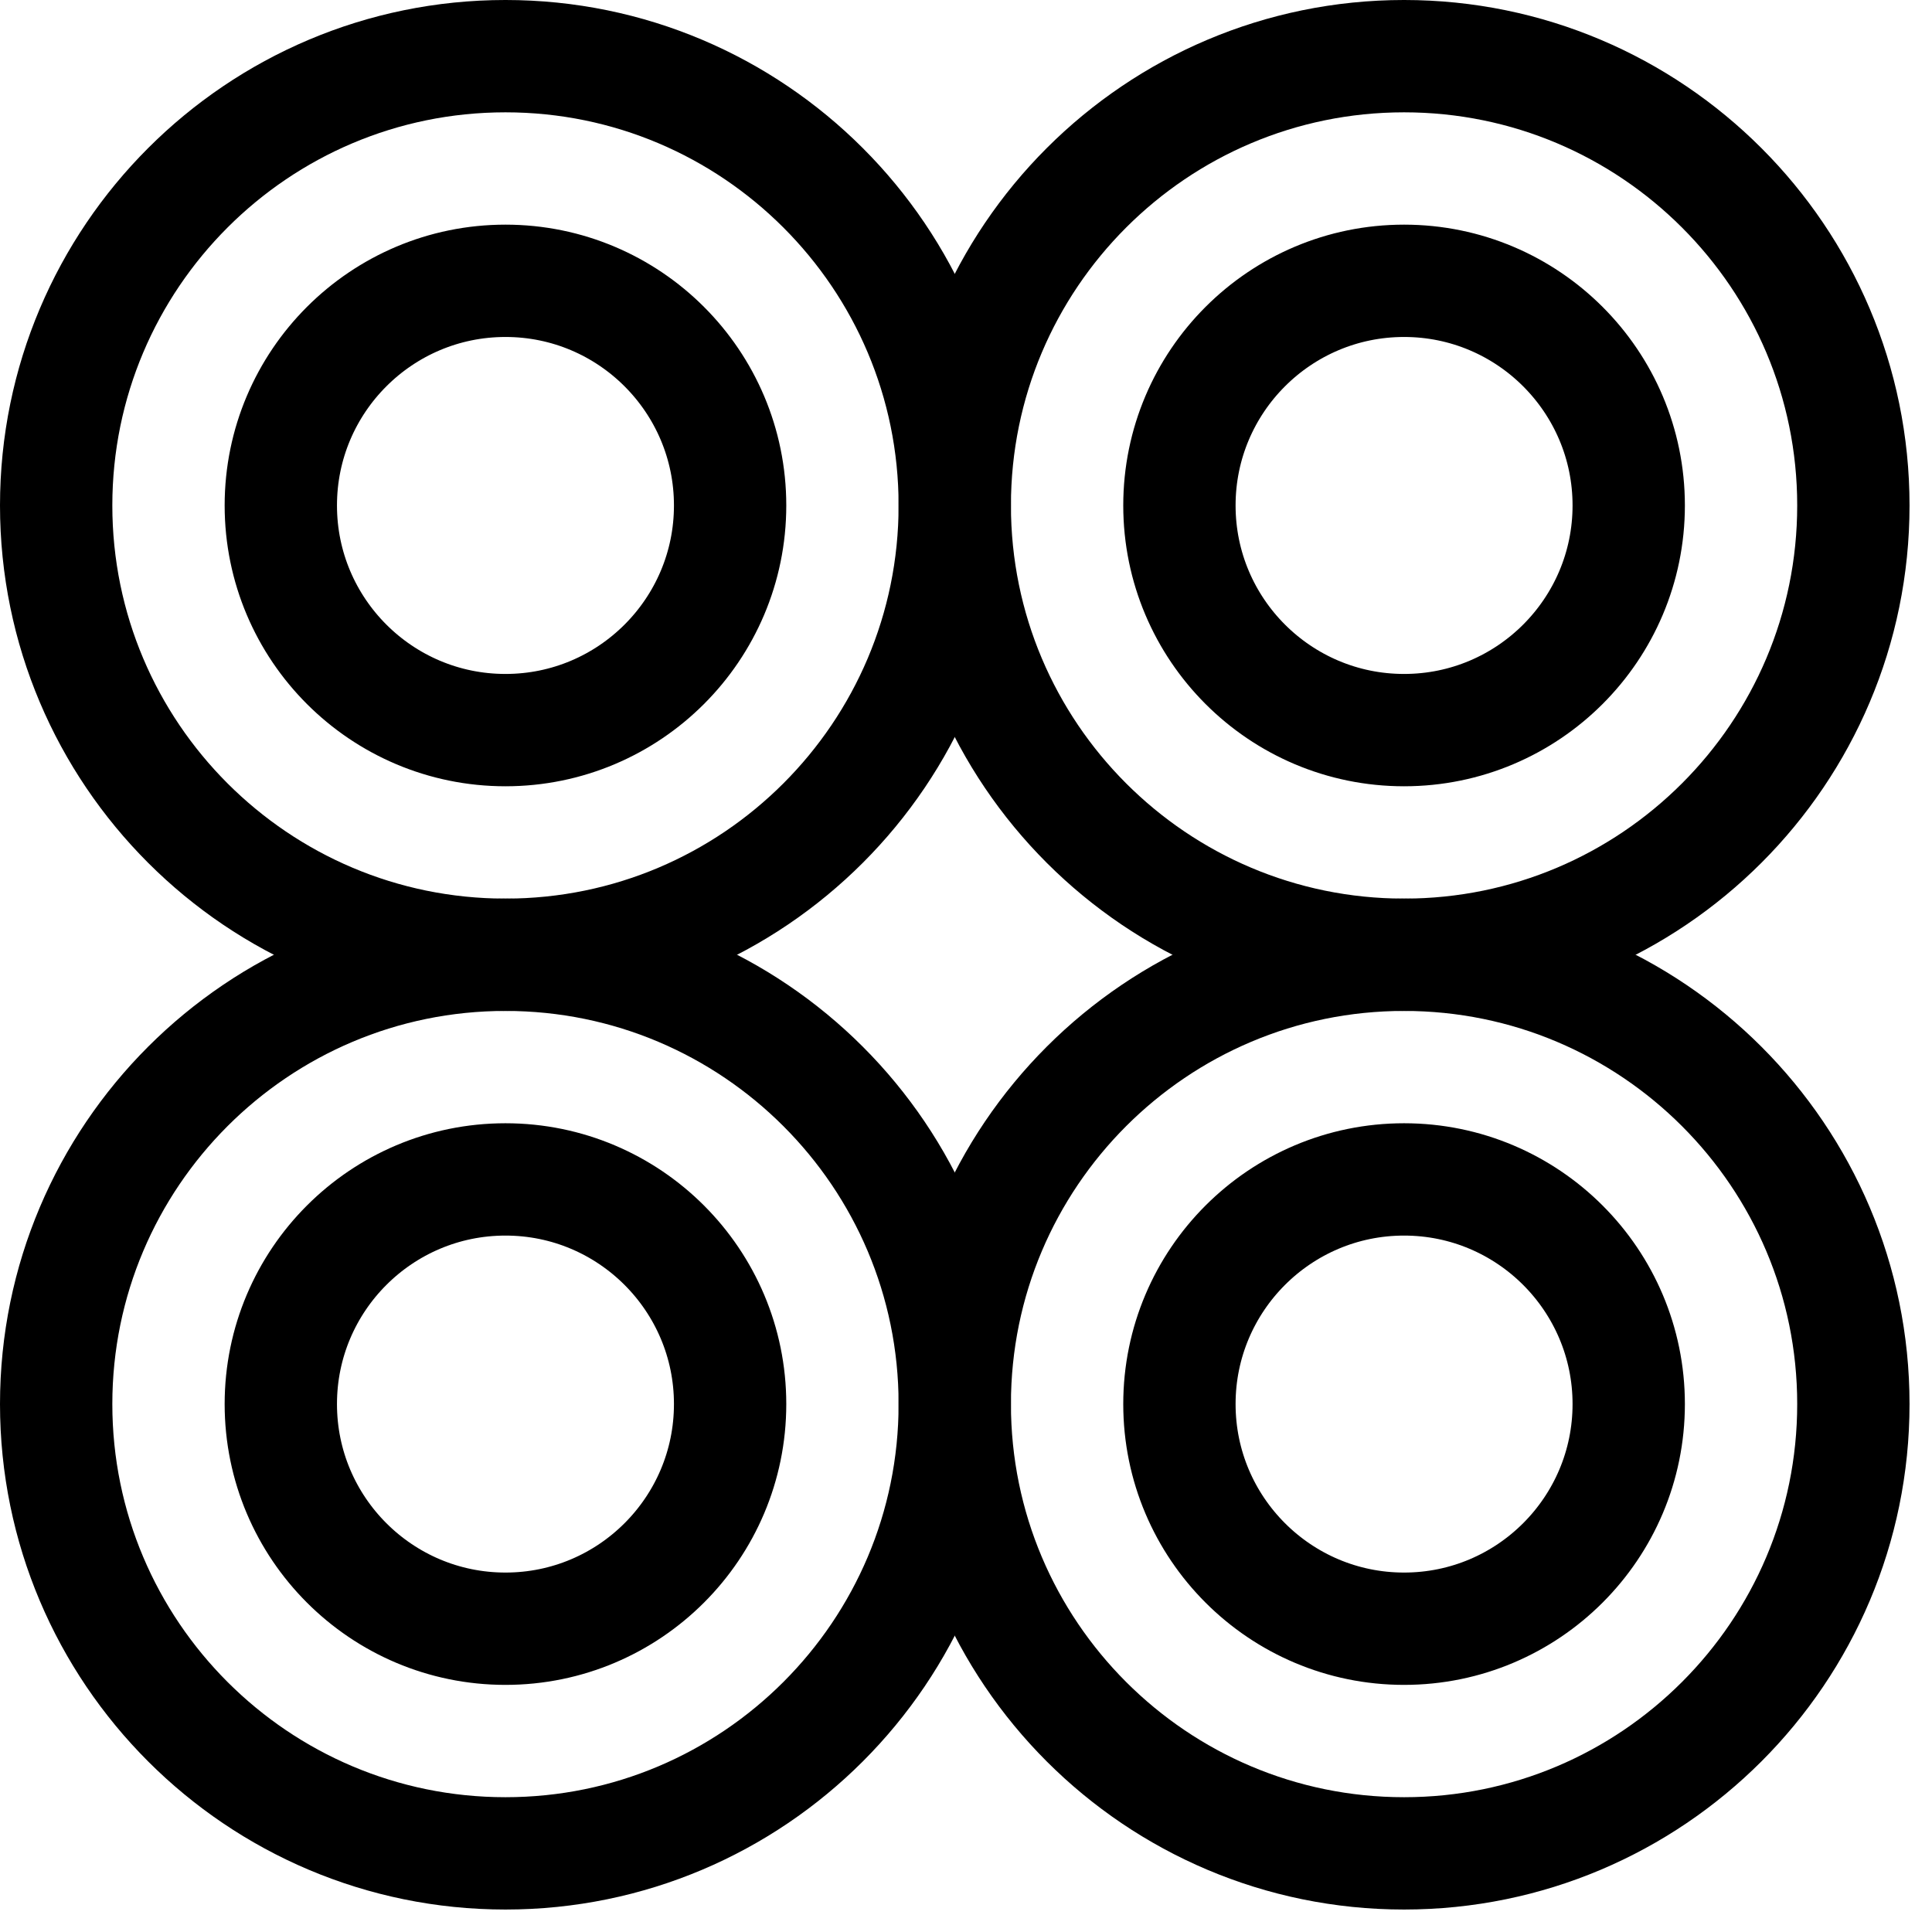
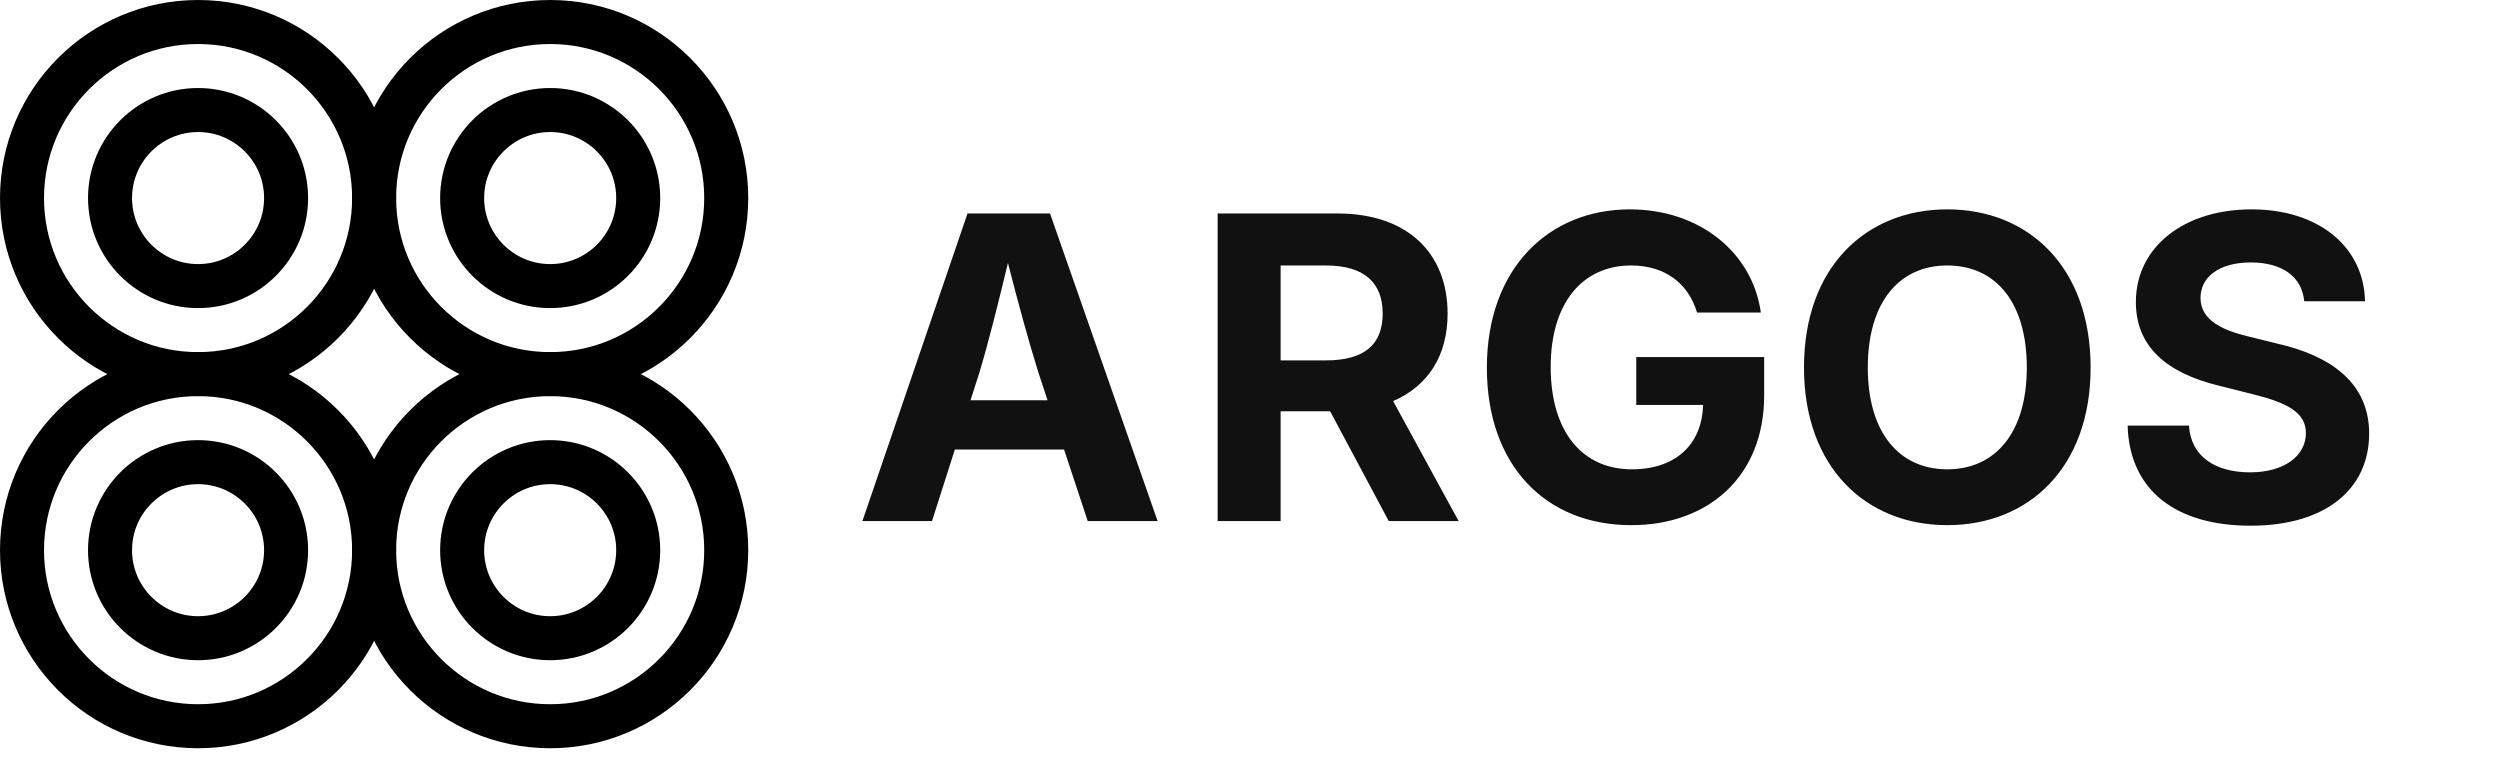
- <svg xmlns="http://www.w3.org/2000/svg" width="100%" height="100%" viewBox="0 0 43 43" version="1.1" xml:space="preserve" style="fill-rule:evenodd;clip-rule:evenodd;stroke-linecap:round;stroke-linejoin:round;stroke-miterlimit:1.5;">
+ <svg xmlns="http://www.w3.org/2000/svg" width="100%" height="100%" viewBox="0 0 142 43" version="1.1" xml:space="preserve" style="fill-rule:evenodd;clip-rule:evenodd;stroke-linecap:round;stroke-linejoin:round;stroke-miterlimit:1.5;">
  <g transform="matrix(1,0,0,1,-31.75,-30.75)">
-     <g transform="matrix(1,0,0,3.92204,3,16)">
-       <g transform="matrix(1,0,0,0.254969,-2,-4.07951)">
+     <g transform="matrix(1,0,0,5.31709,0,0)">
+       <g transform="matrix(1,0,0,0.188073,-767.03,-1.42507)">
+         <text x="847.186px" y="67.921px" style="font-family:'SFProText-Bold', 'SF Pro Text';font-weight:700;font-size:24px;fill:rgb(17,17,17);">A<tspan x="866.364px 884.628px 904.474px 924.952px " y="67.921px 67.921px 67.921px 67.921px ">RGOS</tspan>
+         </text>
+       </g>
+     </g>
+     <g transform="matrix(1,0,0,5.31709,0,0)">
+       <g transform="matrix(1,0,0,0.188073,1,2.39808e-14)">
        <path d="M42,32C47.519,32 52,36.481 52,42C52,47.519 47.519,52 42,52C36.481,52 32,47.519 32,42C32,36.481 36.481,32 42,32ZM42,37C44.76,37 47,39.24 47,42C47,44.76 44.76,47 42,47C39.24,47 37,44.76 37,42C37,39.24 39.24,37 42,37Z" style="fill:none;stroke:black;stroke-width:2.5px;" />
      </g>
-       <g transform="matrix(1,0,0,0.254969,18,-4.07951)">
+     </g>
+     <g transform="matrix(1,0,0,5.31709,0,0)">
+       <g transform="matrix(1,0,0,0.188073,21,2.26485e-14)">
        <path d="M42,32C47.519,32 52,36.481 52,42C52,47.519 47.519,52 42,52C36.481,52 32,47.519 32,42C32,36.481 36.481,32 42,32ZM42,37C44.76,37 47,39.24 47,42C47,44.76 44.76,47 42,47C39.24,47 37,44.76 37,42C37,39.24 39.24,37 42,37Z" style="fill:none;stroke:black;stroke-width:2.5px;" />
      </g>
-       <g transform="matrix(1,0,0,0.254969,18,1.01988)">
+     </g>
+     <g transform="matrix(1,0,0,5.31709,0,0)">
+       <g transform="matrix(1,0,0,0.188073,21,3.76145)">
        <path d="M42,32C47.519,32 52,36.481 52,42C52,47.519 47.519,52 42,52C36.481,52 32,47.519 32,42C32,36.481 36.481,32 42,32ZM42,37C44.76,37 47,39.24 47,42C47,44.76 44.76,47 42,47C39.24,47 37,44.76 37,42C37,39.24 39.24,37 42,37Z" style="fill:none;stroke:black;stroke-width:2.5px;" />
      </g>
-       <g transform="matrix(1,0,0,0.254969,-2,1.01988)">
+     </g>
+     <g transform="matrix(1,0,0,5.31709,0,0)">
+       <g transform="matrix(1,0,0,0.188073,1,3.76145)">
        <path d="M42,32C47.519,32 52,36.481 52,42C52,47.519 47.519,52 42,52C36.481,52 32,47.519 32,42C32,36.481 36.481,32 42,32ZM42,37C44.76,37 47,39.24 47,42C47,44.76 44.76,47 42,47C39.24,47 37,44.76 37,42C37,39.24 39.24,37 42,37Z" style="fill:none;stroke:black;stroke-width:2.5px;" />
      </g>
    </g>
  </g>
</svg>
